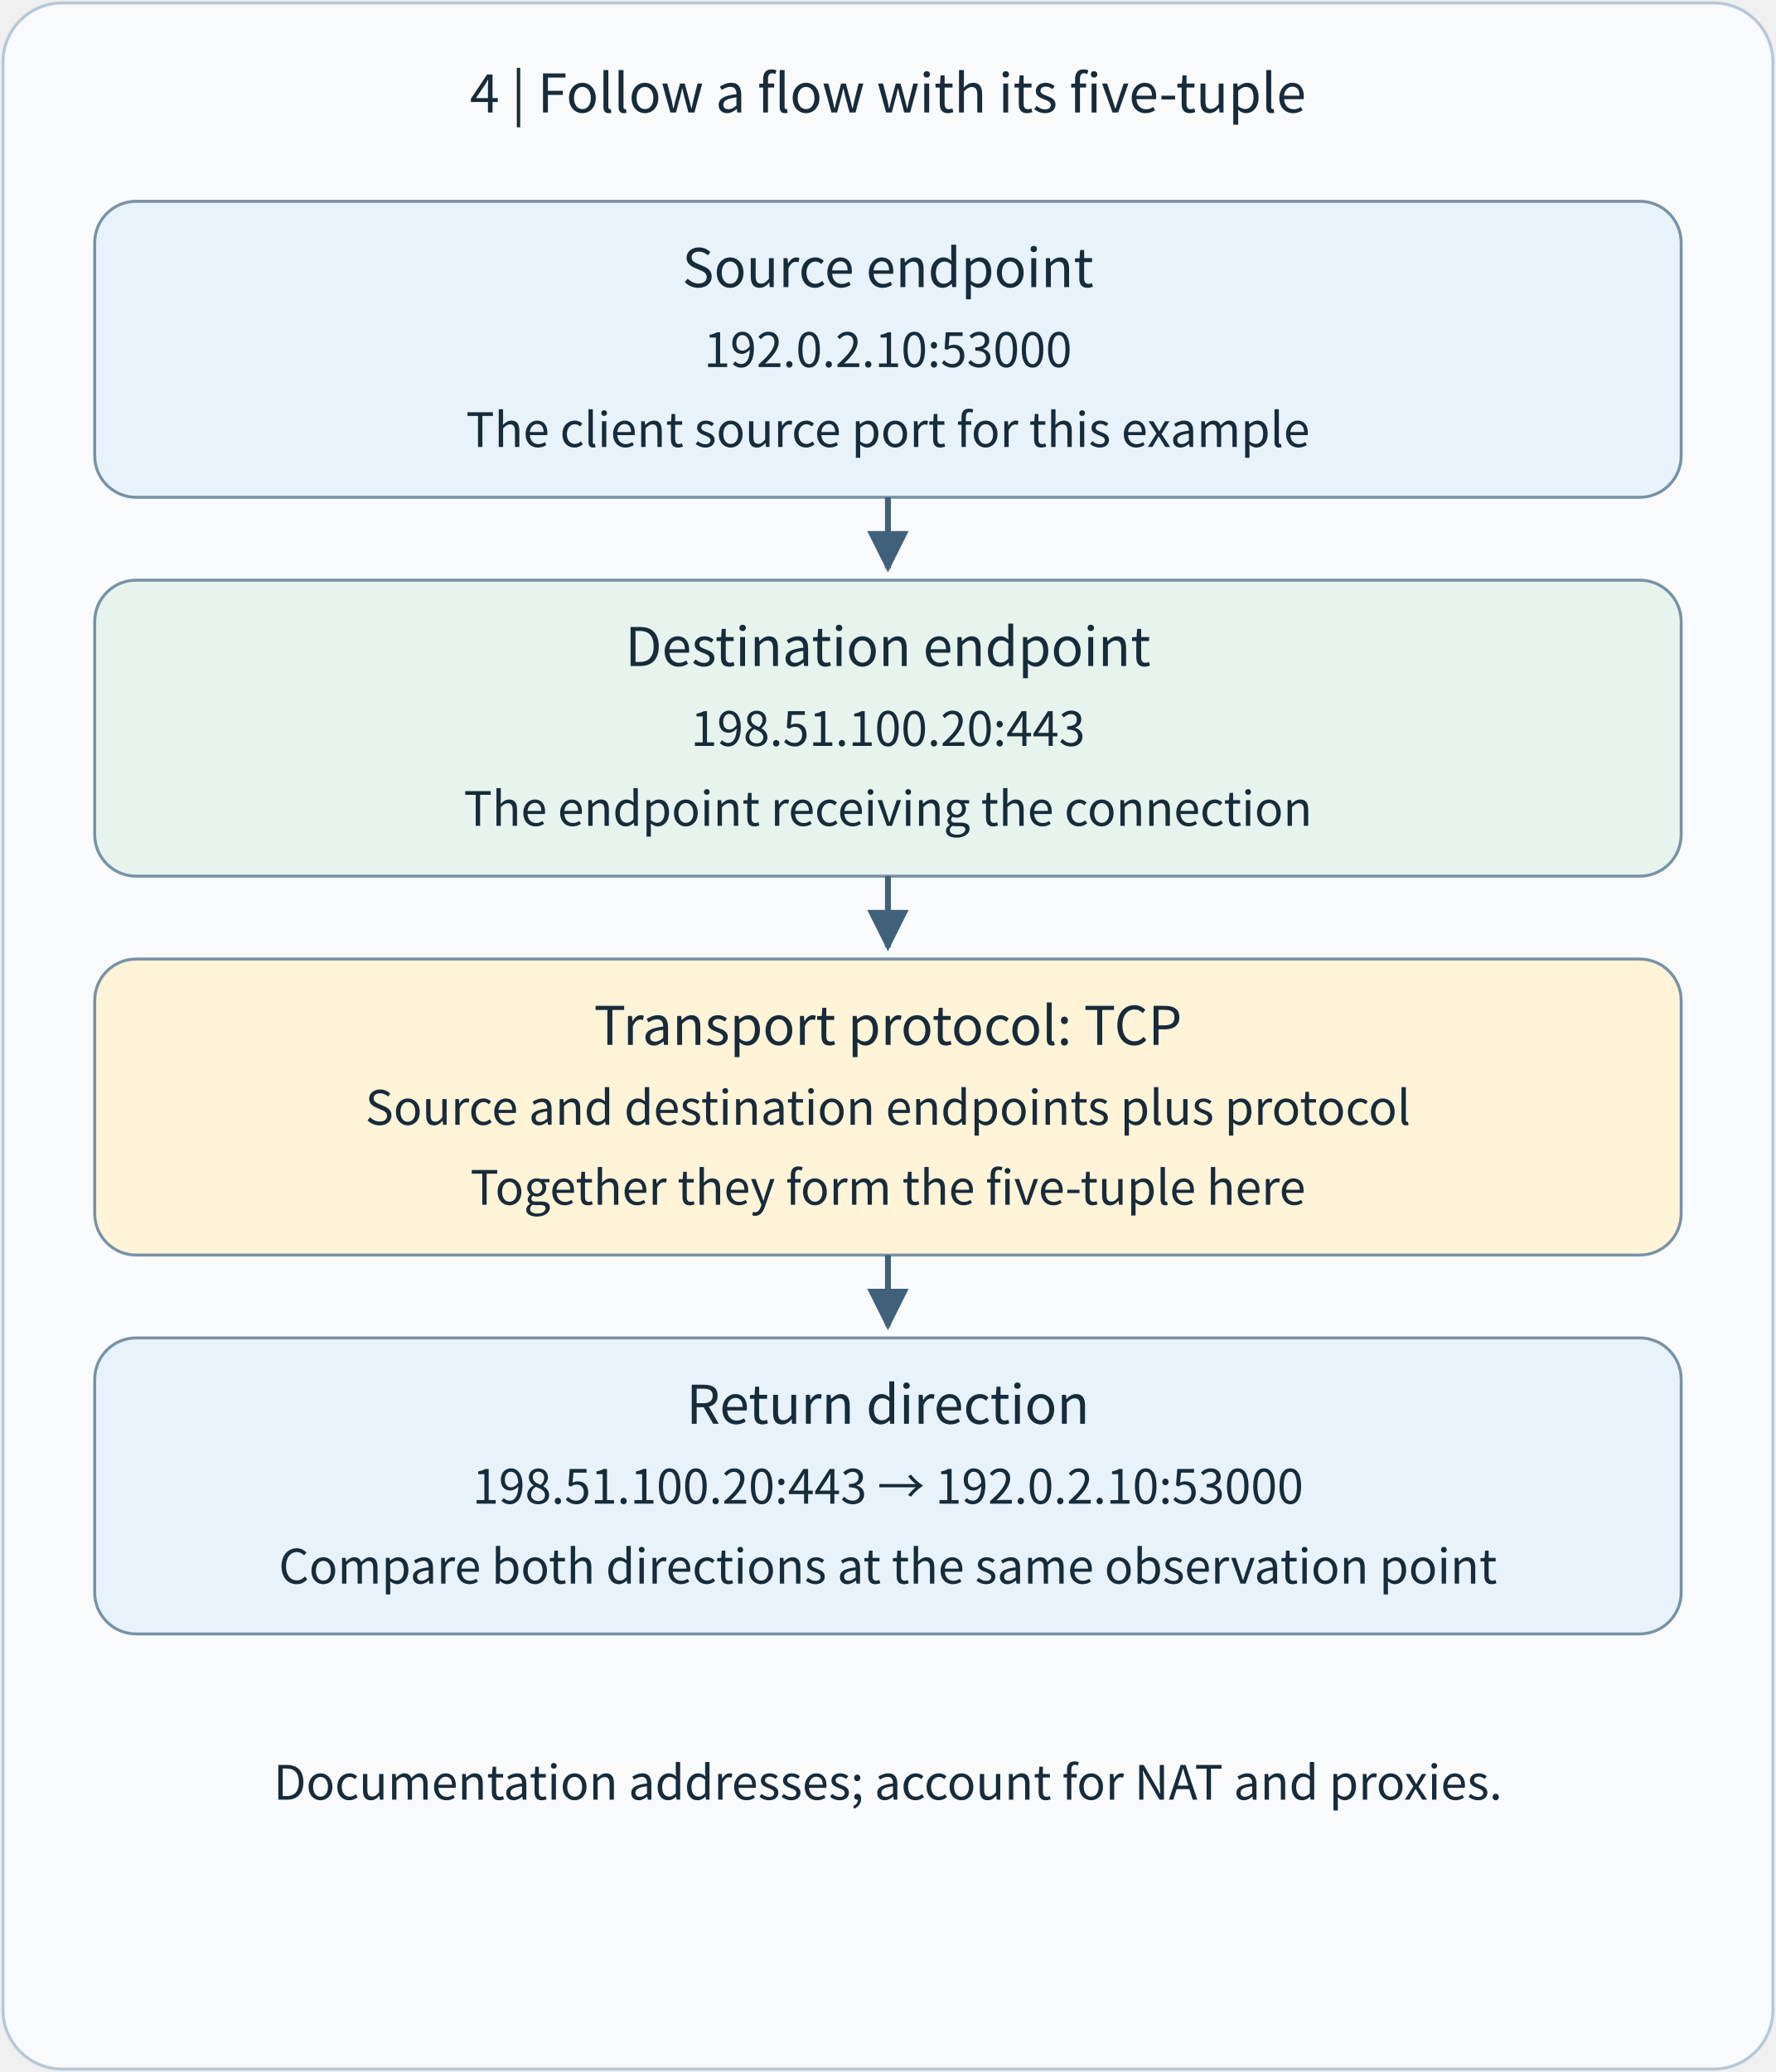
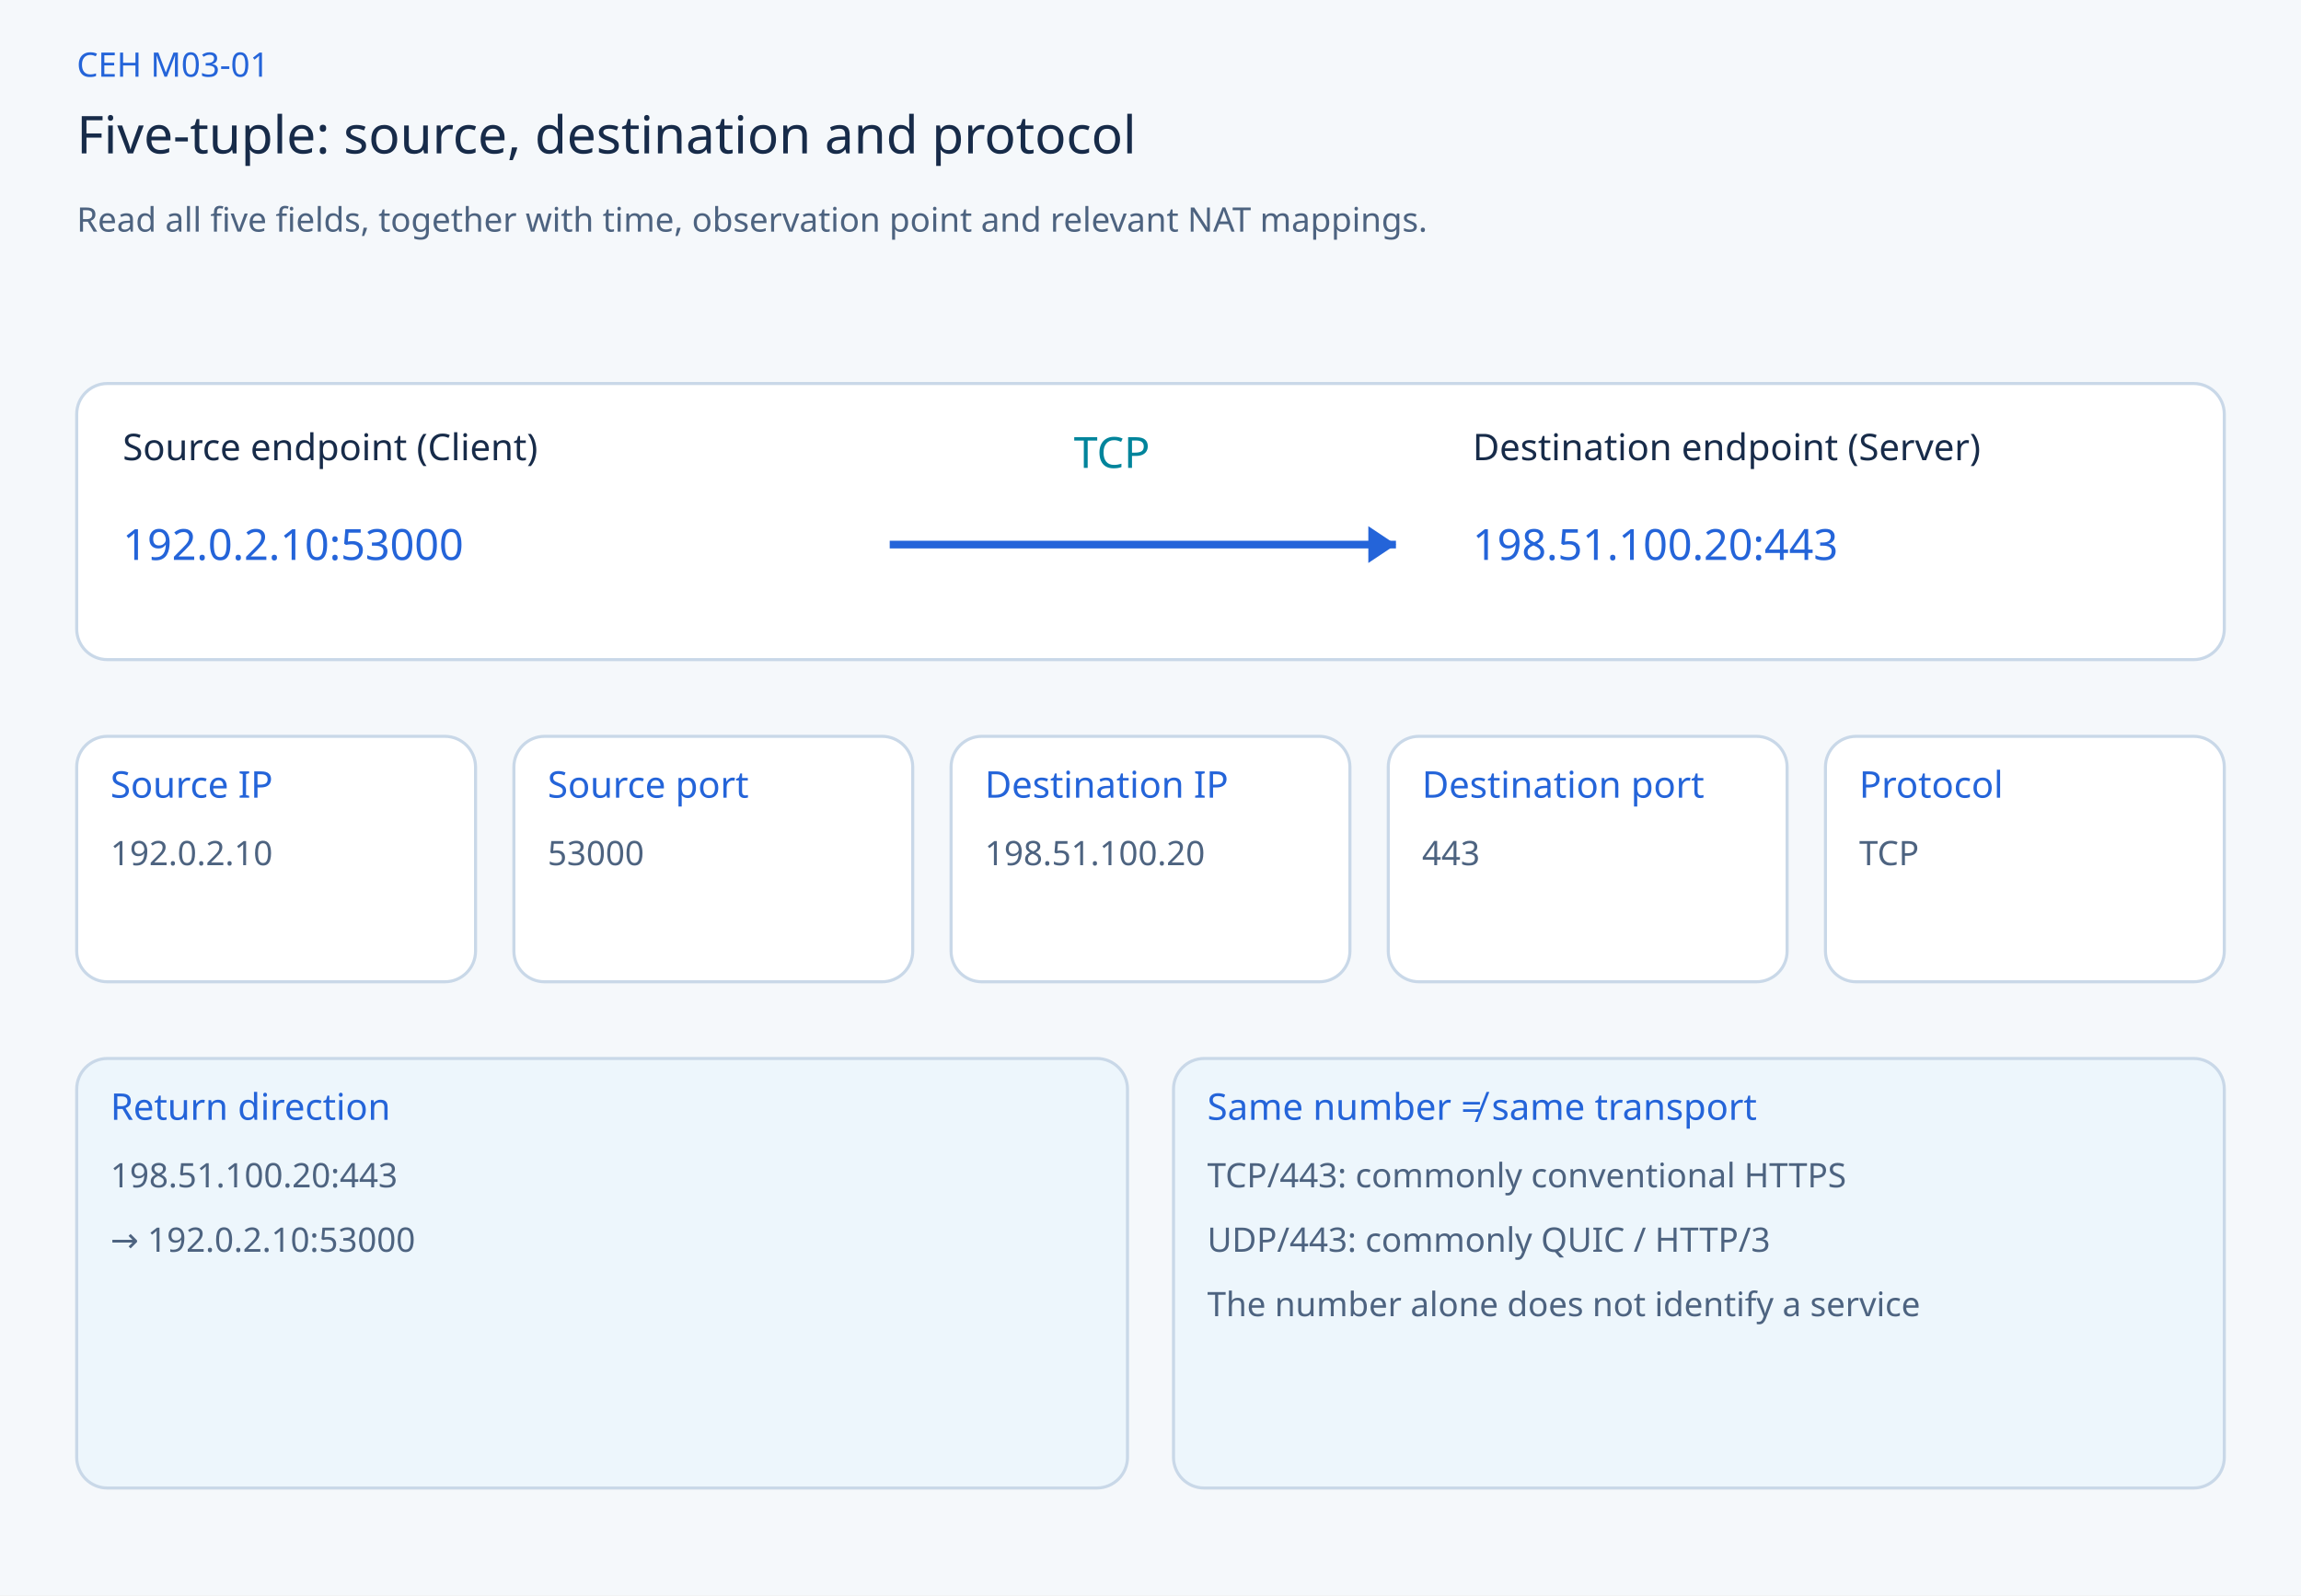
- <svg xmlns="http://www.w3.org/2000/svg" viewBox="0 0 600 700" role="img" aria-labelledby="title desc">
-   <defs>
-     <marker id="arrow" viewBox="0 0 10 10" refX="9" refY="5" markerWidth="7" markerHeight="7" orient="auto">
-       <path d="M 0 0 L 10 5 L 0 10 z" fill="#41617b" />
-     </marker>
-   </defs>
-   <rect x="1" y="1" width="598" height="698" rx="20" fill="#f8fafc" stroke="#b7c7d5" />
-   <text x="300" y="38" text-anchor="middle" font-family="Noto Sans CJK TC,sans-serif" font-size="18" fill="#172b3a">4 | Follow a flow with its five-tuple</text>
-   <rect x="32" y="68" width="536" height="100" rx="14" fill="#e8f2fb" stroke="#7892a6" />
-   <text x="300" y="97" text-anchor="middle" font-family="Noto Sans CJK TC,sans-serif" font-size="18" fill="#172b3a">Source endpoint</text>
-   <text x="300" y="124" text-anchor="middle" font-family="Noto Sans CJK TC,sans-serif" font-size="16" fill="#172b3a">192.0.2.10:53000</text>
-   <text x="300" y="151" text-anchor="middle" font-family="Noto Sans CJK TC,sans-serif" font-size="16" fill="#172b3a">The client source port for this example</text>
-   <path d="M300 168V192" fill="none" stroke="#41617b" stroke-width="2" marker-end="url(#arrow)" />
-   <rect x="32" y="196" width="536" height="100" rx="14" fill="#e7f3ed" stroke="#7892a6" />
-   <text x="300" y="225" text-anchor="middle" font-family="Noto Sans CJK TC,sans-serif" font-size="18" fill="#172b3a">Destination endpoint</text>
-   <text x="300" y="252" text-anchor="middle" font-family="Noto Sans CJK TC,sans-serif" font-size="16" fill="#172b3a">198.51.100.20:443</text>
-   <text x="300" y="279" text-anchor="middle" font-family="Noto Sans CJK TC,sans-serif" font-size="16" fill="#172b3a">The endpoint receiving the connection</text>
-   <path d="M300 296V320" fill="none" stroke="#41617b" stroke-width="2" marker-end="url(#arrow)" />
-   <rect x="32" y="324" width="536" height="100" rx="14" fill="#fff3d8" stroke="#7892a6" />
-   <text x="300" y="353" text-anchor="middle" font-family="Noto Sans CJK TC,sans-serif" font-size="18" fill="#172b3a">Transport protocol: TCP</text>
-   <text x="300" y="380" text-anchor="middle" font-family="Noto Sans CJK TC,sans-serif" font-size="16" fill="#172b3a">Source and destination endpoints plus protocol</text>
-   <text x="300" y="407" text-anchor="middle" font-family="Noto Sans CJK TC,sans-serif" font-size="16" fill="#172b3a">Together they form the five-tuple here</text>
-   <path d="M300 424V448" fill="none" stroke="#41617b" stroke-width="2" marker-end="url(#arrow)" />
-   <rect x="32" y="452" width="536" height="100" rx="14" fill="#e8f2fb" stroke="#7892a6" />
-   <text x="300" y="481" text-anchor="middle" font-family="Noto Sans CJK TC,sans-serif" font-size="18" fill="#172b3a">Return direction</text>
-   <text x="300" y="508" text-anchor="middle" font-family="Noto Sans CJK TC,sans-serif" font-size="16" fill="#172b3a">198.51.100.20:443 → 192.0.2.10:53000</text>
-   <text x="300" y="535" text-anchor="middle" font-family="Noto Sans CJK TC,sans-serif" font-size="16" fill="#172b3a">Compare both directions at the same observation point</text>
-   <text x="300" y="608" text-anchor="middle" font-family="Noto Sans CJK TC,sans-serif" font-size="16" fill="#172b3a">Documentation addresses; account for NAT and proxies.</text>
+ <svg xmlns="http://www.w3.org/2000/svg" viewBox="0 0 900 624" role="img" aria-labelledby="title desc">
+   <g transform="scale(0.6)">
+     <rect width="1500" height="1040" fill="#f5f8fb" />
+     <text x="50" y="50" font-size="22" fill="#2464d9" font-family="sans-serif">CEH M03-01</text>
+     <text x="50" y="100" font-size="34" fill="#172b49" font-family="sans-serif">Five-tuple: source, destination and protocol</text>
+     <text x="50" y="151" font-size="22" fill="#4d6380" font-family="sans-serif">Read all five fields, together with time, observation point and relevant NAT mappings.</text>
+     <rect x="50" y="250" width="1400" height="180" rx="20" fill="#ffffff" stroke="#c9d8e8" stroke-width="2" />
+     <text x="80" y="300" font-size="24" fill="#172b49" font-family="sans-serif">Source endpoint (Client)</text>
+     <text x="960" y="300" font-size="24" fill="#172b49" font-family="sans-serif">Destination endpoint (Server)</text>
+     <text x="80" y="365" font-size="28" fill="#2464d9" font-family="sans-serif">192.0.2.10:53000</text>
+     <text x="960" y="365" font-size="28" fill="#2464d9" font-family="sans-serif">198.51.100.20:443</text>
+     <text x="700" y="305" font-size="28" fill="#00849b" font-family="sans-serif">TCP</text>
+     <path d="M580 355 L910 355" stroke="#2464d9" stroke-width="5" fill="none" />
+     <polygon points="910,355 892,343 892,367" fill="#2464d9" />
+     <rect x="50" y="480" width="260" height="160" rx="20" fill="#ffffff" stroke="#c9d8e8" stroke-width="2" />
+     <text x="72" y="520" font-size="24" fill="#2464d9" font-family="sans-serif">Source IP</text>
+     <text x="72" y="564" font-size="22" fill="#4d6380" font-family="sans-serif">192.0.2.10</text>
+     <rect x="335" y="480" width="260" height="160" rx="20" fill="#ffffff" stroke="#c9d8e8" stroke-width="2" />
+     <text x="357" y="520" font-size="24" fill="#2464d9" font-family="sans-serif">Source port</text>
+     <text x="357" y="564" font-size="22" fill="#4d6380" font-family="sans-serif">53000</text>
+     <rect x="620" y="480" width="260" height="160" rx="20" fill="#ffffff" stroke="#c9d8e8" stroke-width="2" />
+     <text x="642" y="520" font-size="24" fill="#2464d9" font-family="sans-serif">Destination IP</text>
+     <text x="642" y="564" font-size="22" fill="#4d6380" font-family="sans-serif">198.51.100.20</text>
+     <rect x="905" y="480" width="260" height="160" rx="20" fill="#ffffff" stroke="#c9d8e8" stroke-width="2" />
+     <text x="927" y="520" font-size="24" fill="#2464d9" font-family="sans-serif">Destination port</text>
+     <text x="927" y="564" font-size="22" fill="#4d6380" font-family="sans-serif">443</text>
+     <rect x="1190" y="480" width="260" height="160" rx="20" fill="#ffffff" stroke="#c9d8e8" stroke-width="2" />
+     <text x="1212" y="520" font-size="24" fill="#2464d9" font-family="sans-serif">Protocol</text>
+     <text x="1212" y="564" font-size="22" fill="#4d6380" font-family="sans-serif">TCP</text>
+     <rect x="50" y="690" width="685" height="280" rx="20" fill="#edf6fc" stroke="#c9d8e8" stroke-width="2" />
+     <text x="72" y="730" font-size="24" fill="#2464d9" font-family="sans-serif">Return direction</text>
+     <text x="72" y="774" font-size="22" fill="#4d6380" font-family="sans-serif">198.51.100.20:443</text>
+     <text x="72" y="816" font-size="22" fill="#4d6380" font-family="sans-serif">→ 192.0.2.10:53000</text>
+     <rect x="765" y="690" width="685" height="280" rx="20" fill="#edf6fc" stroke="#c9d8e8" stroke-width="2" />
+     <text x="787" y="730" font-size="24" fill="#2464d9" font-family="sans-serif">Same number ≠ same transport</text>
+     <text x="787" y="774" font-size="22" fill="#4d6380" font-family="sans-serif">TCP/443: commonly conventional HTTPS</text>
+     <text x="787" y="816" font-size="22" fill="#4d6380" font-family="sans-serif">UDP/443: commonly QUIC / HTTP/3</text>
+     <text x="787" y="858" font-size="22" fill="#4d6380" font-family="sans-serif">The number alone does not identify a service</text>
+   </g>
</svg>
